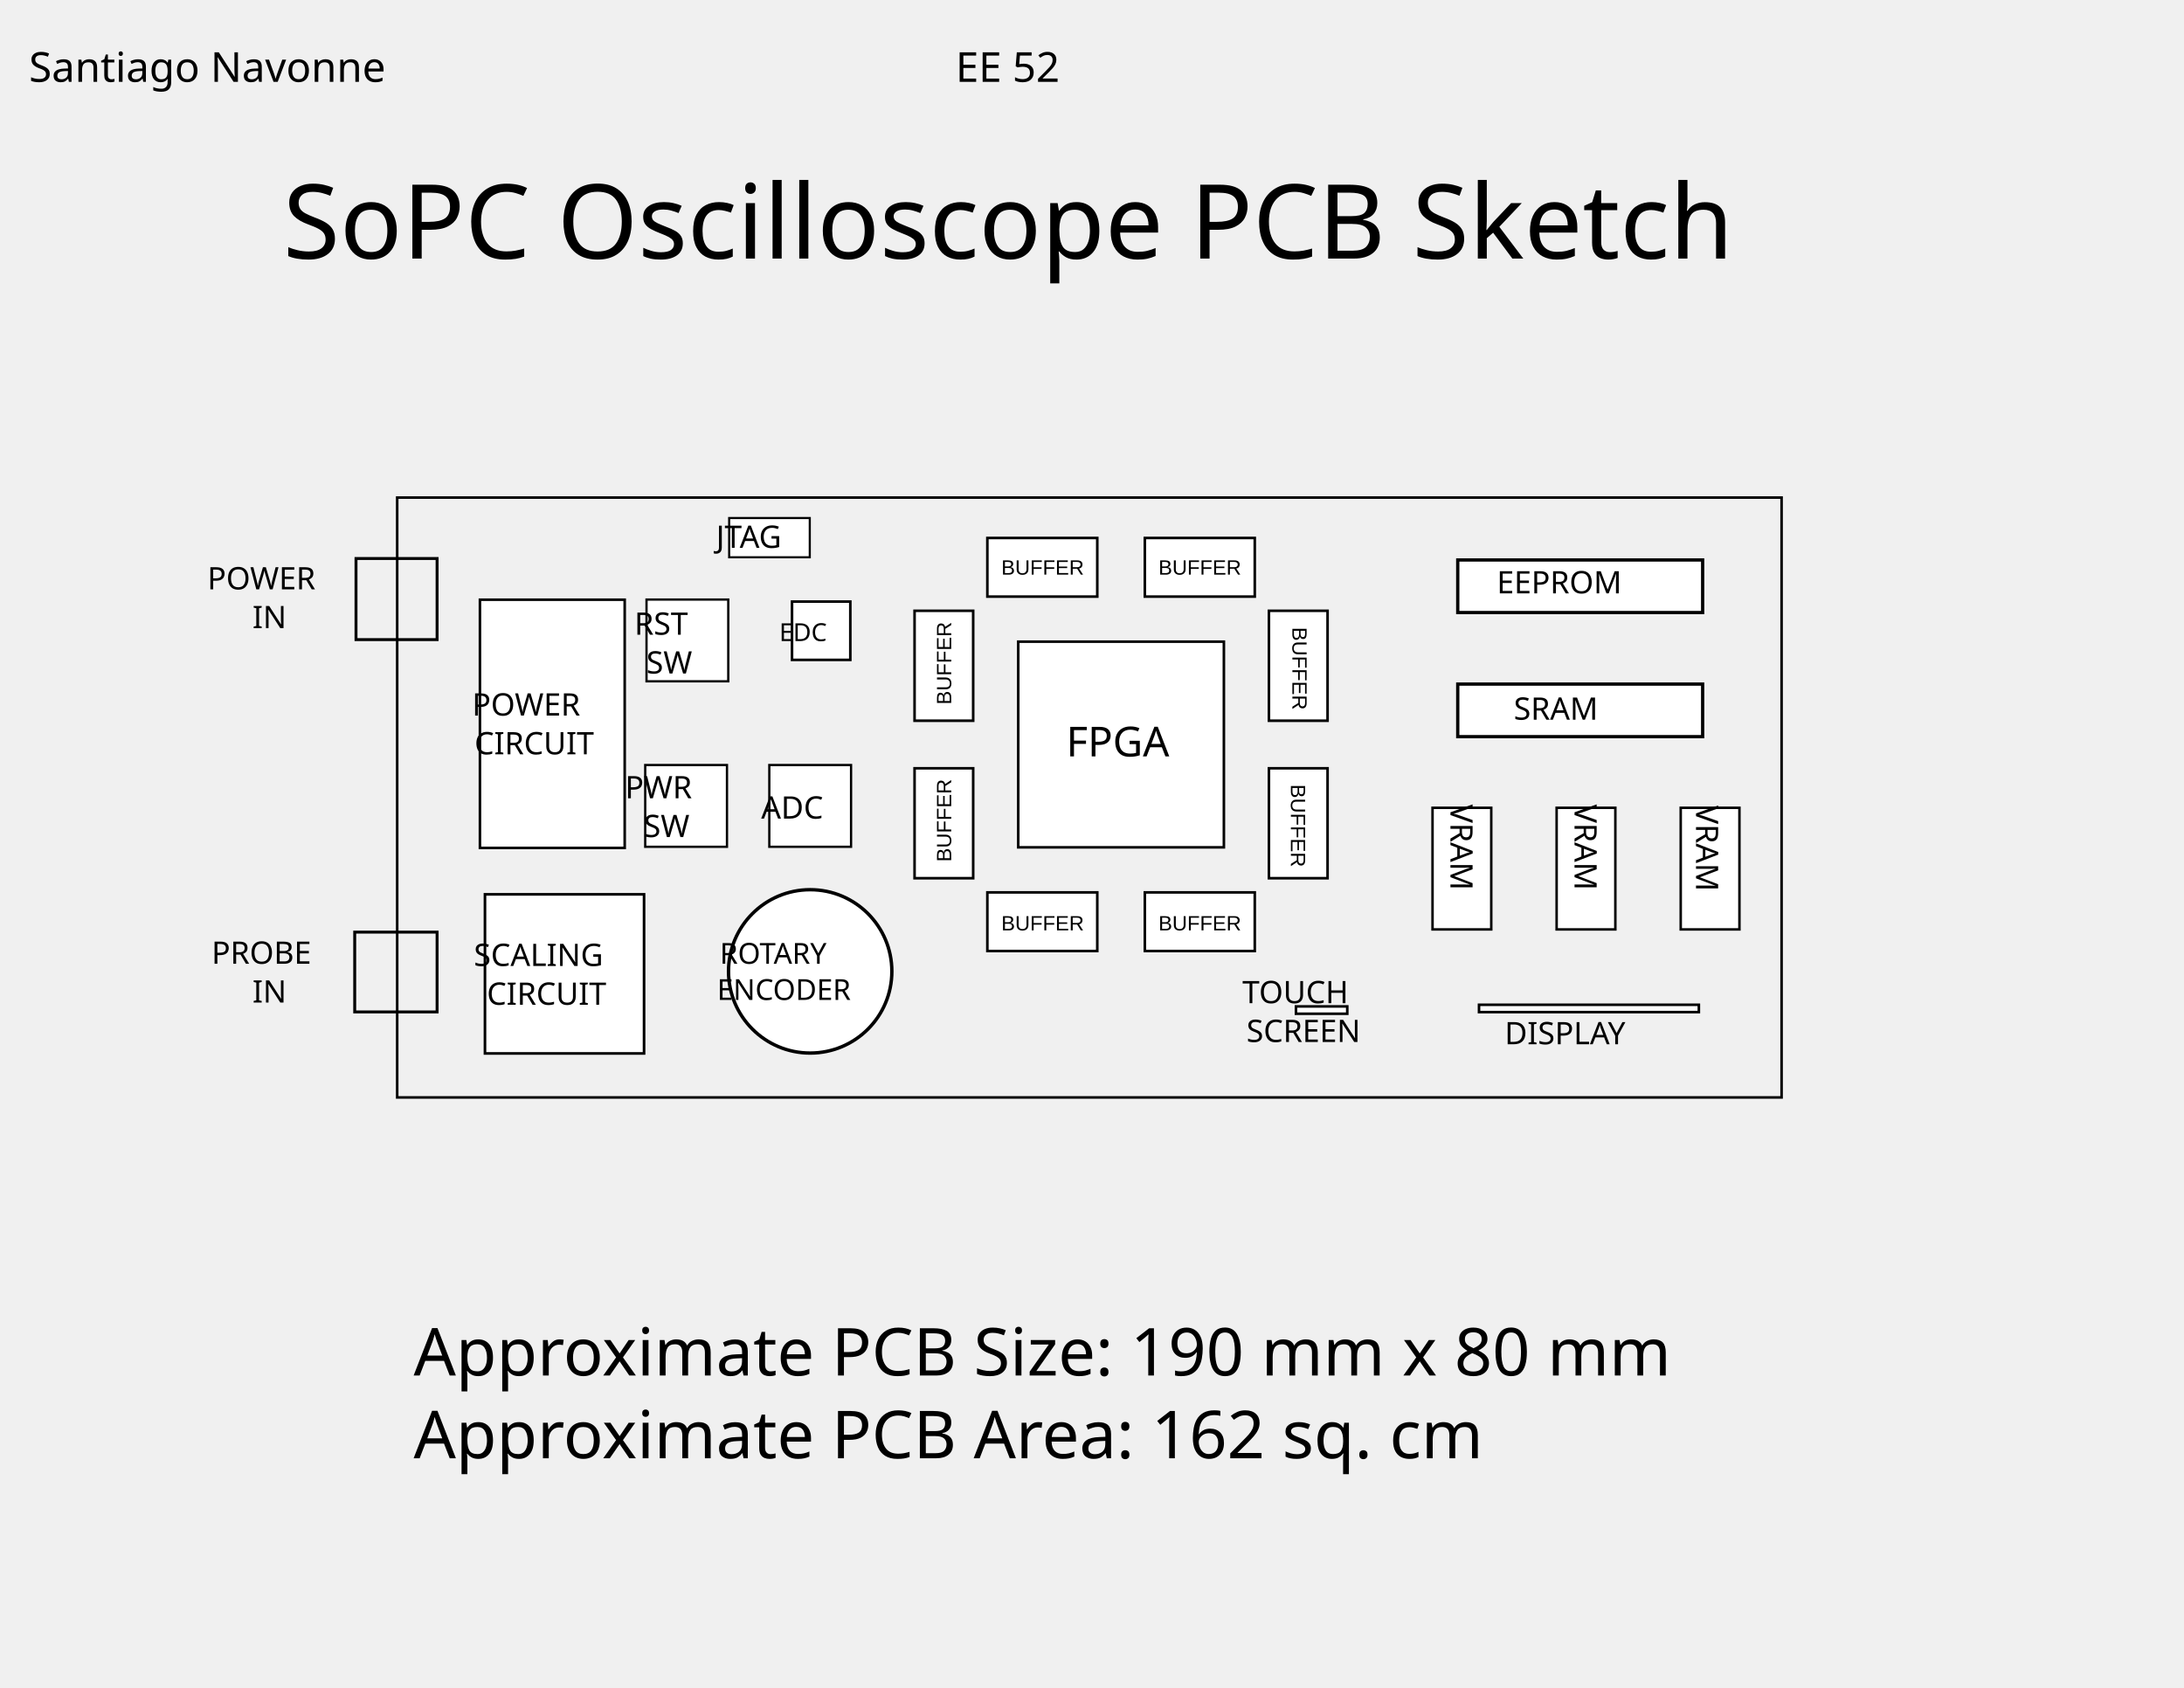
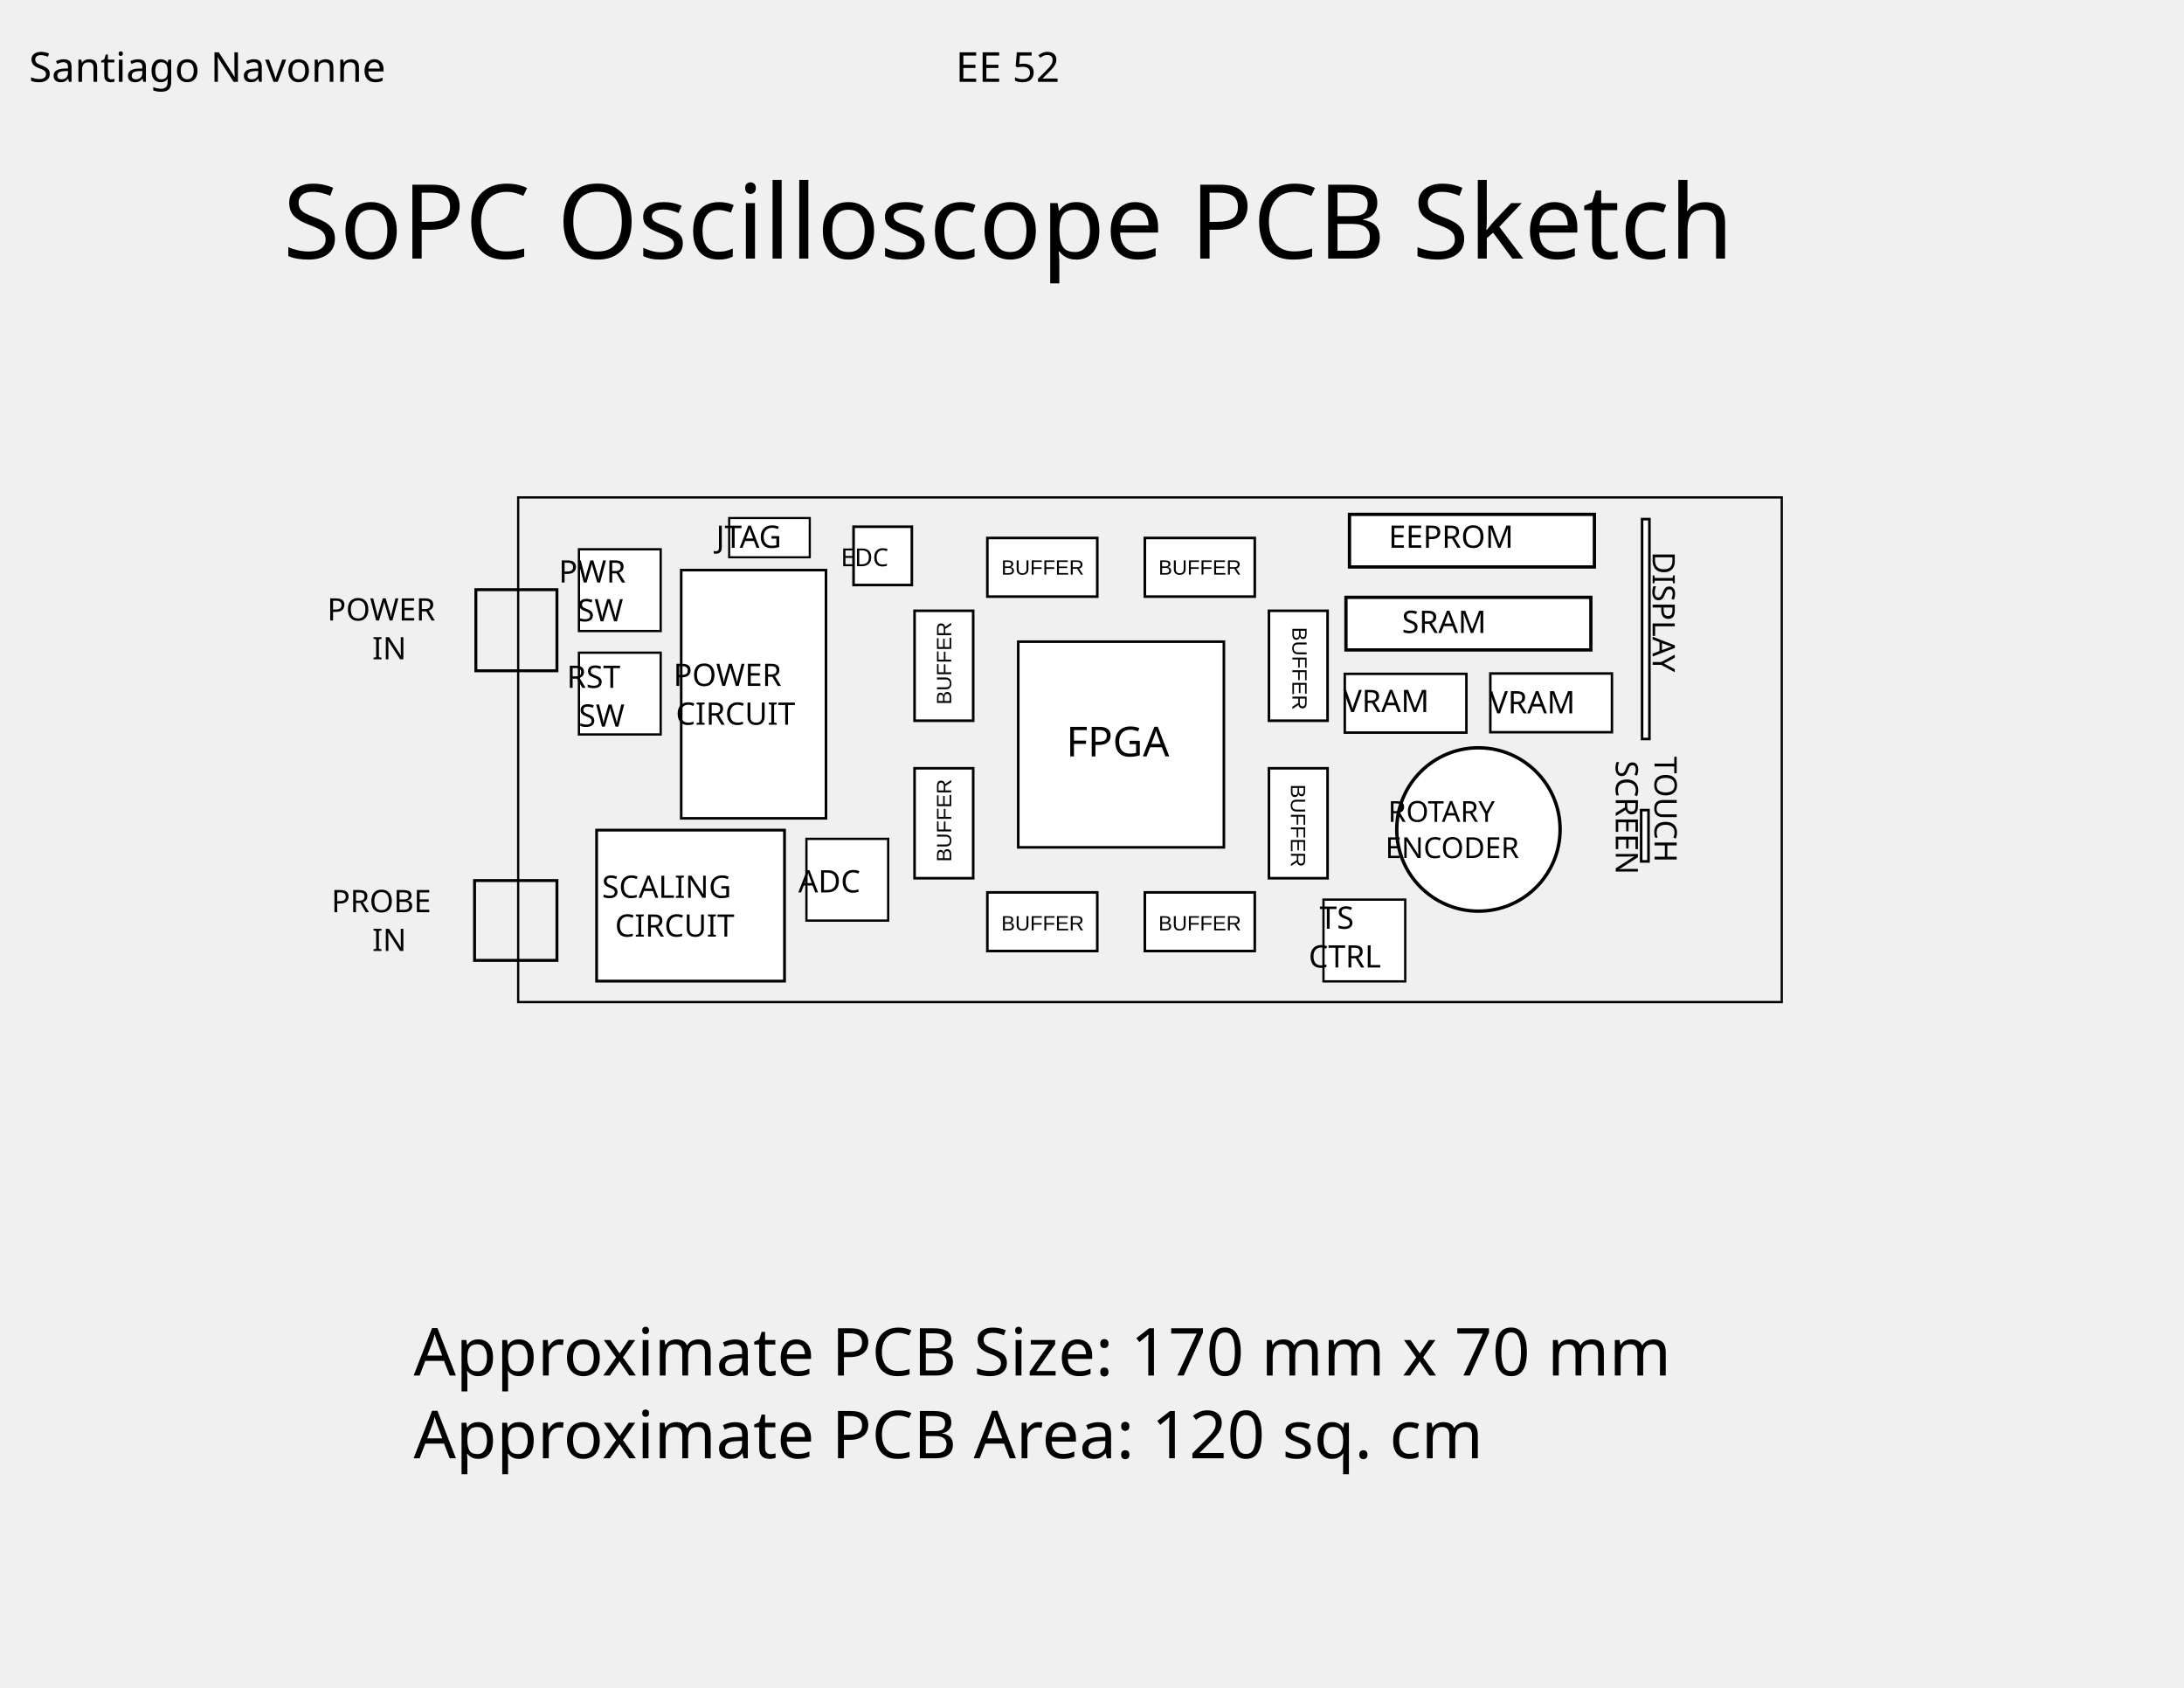
<svg xmlns="http://www.w3.org/2000/svg" width="792pt" height="612pt" id="svg3024" version="1.1">
  <defs id="defs3026" />
  <g id="layer1">
    <rect style="fill:#ffffff;fill-opacity:1;stroke:#000000;stroke-width:1.25;stroke-miterlimit:4;stroke-opacity:1;stroke-dasharray:none" id="rect3805" width="99.436" height="99.436" x="492.333" y="310.215" />
    <rect style="fill:#ffffff;fill-opacity:1;stroke:#000000;stroke-width:1.25;stroke-linejoin:miter;stroke-miterlimit:4;stroke-opacity:1;stroke-dasharray:none" id="rect3807" width="53.15" height="28.346" x="477.402" y="260.087" />
    <rect style="fill:#ffffff;fill-opacity:1;stroke:#000000;stroke-width:1.25;stroke-linejoin:miter;stroke-miterlimit:4;stroke-opacity:1;stroke-dasharray:none" id="rect3807-1" width="53.15" height="28.346" x="553.551" y="260.087" />
    <rect style="fill:#ffffff;fill-opacity:1;stroke:#000000;stroke-width:1.25;stroke-linejoin:miter;stroke-miterlimit:4;stroke-opacity:1;stroke-dasharray:none" id="rect3807-7" width="53.15" height="28.346" x="295.284" y="-641.898" transform="matrix(0,1,-1,0,0,0)" />
    <rect style="fill:#ffffff;fill-opacity:1;stroke:#000000;stroke-width:1.25;stroke-linejoin:miter;stroke-miterlimit:4;stroke-opacity:1;stroke-dasharray:none" id="rect3807-4" width="53.15" height="28.346" x="371.433" y="-641.898" transform="matrix(0,1,-1,0,0,0)" />
    <rect style="fill:#ffffff;fill-opacity:1;stroke:#000000;stroke-width:1.25;stroke-linejoin:miter;stroke-miterlimit:4;stroke-opacity:1;stroke-dasharray:none" id="rect3807-0" width="53.15" height="28.346" x="553.551" y="431.433" />
    <rect style="fill:#ffffff;fill-opacity:1;stroke:#000000;stroke-width:1.25;stroke-linejoin:miter;stroke-miterlimit:4;stroke-opacity:1;stroke-dasharray:none" id="rect3807-9" width="53.15" height="28.346" x="477.402" y="431.433" />
    <rect style="fill:#ffffff;fill-opacity:1;stroke:#000000;stroke-width:1.25;stroke-linejoin:miter;stroke-miterlimit:4;stroke-opacity:1;stroke-dasharray:none" id="rect3807-48" width="53.15" height="28.346" x="-424.583" y="442.205" transform="matrix(0,-1,1,0,0,0)" />
    <rect style="fill:#ffffff;fill-opacity:1;stroke:#000000;stroke-width:1.25;stroke-linejoin:miter;stroke-miterlimit:4;stroke-opacity:1;stroke-dasharray:none" id="rect3807-8" width="53.15" height="28.346" x="-348.433" y="442.205" transform="matrix(0,-1,1,0,0,0)" />
-     <rect style="fill:#ffffff;fill-opacity:1;stroke:#000000;stroke-width:1.098;stroke-linejoin:miter;stroke-miterlimit:4;stroke-opacity:1;stroke-dasharray:none" id="rect3871" width="39.527" height="39.527" x="371.975" y="369.857" />
-     <rect style="fill:#ffffff;fill-opacity:1;stroke:#000000;stroke-width:1.279;stroke-linejoin:miter;stroke-miterlimit:4;stroke-opacity:1;stroke-dasharray:none" id="rect3873-2" width="76.925" height="76.925" x="234.486" y="432.368" />
-     <rect style="fill:#ffffff;fill-opacity:1;stroke:#000000;stroke-width:1.098;stroke-linejoin:miter;stroke-miterlimit:4;stroke-opacity:1;stroke-dasharray:none" id="rect3871-5" width="39.527" height="39.527" x="312.6" y="289.857" />
-     <path style="fill:#ffffff;fill-opacity:1;stroke:#000000;stroke-width:1.25;stroke-linejoin:miter;stroke-miterlimit:4;stroke-opacity:1;stroke-dasharray:none" id="path3925" d="m 280,555 a 30,30 0 1 1 -60,0 30,30 0 1 1 60,0 z" transform="matrix(1.316326,0,0,1.316327,62.65715,-260.9409)" />
+     <rect style="fill:#ffffff;fill-opacity:1;stroke:#000000;stroke-width:1.098;stroke-linejoin:miter;stroke-miterlimit:4;stroke-opacity:1;stroke-dasharray:none" id="rect3871" width="39.527" height="39.527" x="389.924" y="405.549" />
+     <rect style="fill:#ffffff;fill-opacity:1;stroke:#000000;stroke-width:1.354;stroke-linejoin:miter;stroke-miterlimit:4;stroke-opacity:1;stroke-dasharray:none" id="rect3873-2" width="90.85" height="72.997" x="288.473" y="401.326" />
+     <rect style="fill:#ffffff;fill-opacity:1;stroke:#000000;stroke-width:1.098;stroke-linejoin:miter;stroke-miterlimit:4;stroke-opacity:1;stroke-dasharray:none" id="rect3871-5" width="39.527" height="39.527" x="279.924" y="315.549" />
+     <path style="fill:#ffffff;fill-opacity:1;stroke:#000000;stroke-width:1.25;stroke-linejoin:miter;stroke-miterlimit:4;stroke-opacity:1;stroke-dasharray:none" id="path3925" d="m 280,555 a 30,30 0 1 1 -60,0 30,30 0 1 1 60,0 z" transform="matrix(1.316326,0,0,1.316327,385.7631,-329.5449)" />
    <rect style="fill:#ffffff;fill-opacity:1;stroke:#000000;stroke-width:1.024;stroke-linejoin:miter;stroke-miterlimit:4;stroke-opacity:1;stroke-dasharray:none" id="rect3927" width="38.976" height="18.976" x="352.563" y="250.445" />
-     <rect style="fill:#ffffff;fill-opacity:1;stroke:#000000;stroke-width:1.25;stroke-linejoin:miter;stroke-miterlimit:4;stroke-opacity:1;stroke-dasharray:none" id="rect3873-1" width="28.185" height="28.185" x="382.959" y="290.841" />
-     <rect style="fill:#ffffff;fill-opacity:1;stroke:#000000;stroke-width:1.58;stroke-linejoin:miter;stroke-miterlimit:4;stroke-opacity:1;stroke-dasharray:none" id="rect3947" width="118.42" height="25.42" x="704.841" y="270.723" />
-     <rect style="fill:#ffffff;fill-opacity:1;stroke:#000000;stroke-width:1.58;stroke-linejoin:miter;stroke-miterlimit:4;stroke-opacity:1;stroke-dasharray:none" id="rect3947-7" width="118.42" height="25.42" x="704.841" y="330.723" />
-     <rect style="fill:#ffffff;fill-opacity:1;stroke:#000000;stroke-width:1.201;stroke-linejoin:miter;stroke-miterlimit:4;stroke-opacity:1;stroke-dasharray:none" id="rect3978" width="28.395" height="58.799" x="692.652" y="390.534" />
-     <rect style="fill:#ffffff;fill-opacity:1;stroke:#000000;stroke-width:1.201;stroke-linejoin:miter;stroke-miterlimit:4;stroke-opacity:1;stroke-dasharray:none" id="rect3978-1" width="28.395" height="58.799" x="752.652" y="390.534" />
-     <rect style="fill:#ffffff;fill-opacity:1;stroke:#000000;stroke-width:1.201;stroke-linejoin:miter;stroke-miterlimit:4;stroke-opacity:1;stroke-dasharray:none" id="rect3978-15" width="28.395" height="58.799" x="812.652" y="390.534" />
-     <rect style="fill:#ffffff;fill-opacity:1;stroke:#000000;stroke-width:1.25;stroke-linejoin:miter;stroke-miterlimit:4;stroke-opacity:1;stroke-dasharray:none" id="rect4019" width="106.299" height="3.543" x="715.127" y="485.765" />
-     <rect style="fill:#ffffff;fill-opacity:1;stroke:#000000;stroke-width:1.25;stroke-linejoin:miter;stroke-miterlimit:4;stroke-opacity:1;stroke-dasharray:none" id="rect4021" width="24.803" height="3.543" x="626.623" y="486.558" />
-     <rect style="fill:#ffffff;fill-opacity:1;stroke:#000000;stroke-width:1.098;stroke-linejoin:miter;stroke-miterlimit:4;stroke-opacity:1;stroke-dasharray:none" id="rect3871-5-2" width="39.527" height="39.527" x="311.975" y="369.857" />
+     <rect style="fill:#ffffff;fill-opacity:1;stroke:#000000;stroke-width:1.25;stroke-linejoin:miter;stroke-miterlimit:4;stroke-opacity:1;stroke-dasharray:none" id="rect3873-1" width="28.185" height="28.185" x="412.708" y="254.644" />
+     <rect style="fill:#ffffff;fill-opacity:1;stroke:#000000;stroke-width:1.58;stroke-linejoin:miter;stroke-miterlimit:4;stroke-opacity:1;stroke-dasharray:none" id="rect3947" width="118.42" height="25.42" x="652.493" y="248.679" />
+     <rect style="fill:#ffffff;fill-opacity:1;stroke:#000000;stroke-width:1.58;stroke-linejoin:miter;stroke-miterlimit:4;stroke-opacity:1;stroke-dasharray:none" id="rect3947-7" width="118.42" height="25.42" x="650.79" y="288.79" />
+     <rect style="fill:#ffffff;fill-opacity:1;stroke:#000000;stroke-width:1.201;stroke-linejoin:miter;stroke-miterlimit:4;stroke-opacity:1;stroke-dasharray:none" id="rect3978" width="28.395" height="58.799" x="-354.178" y="650.225" transform="matrix(0,-1,1,0,0,0)" />
+     <rect style="fill:#ffffff;fill-opacity:1;stroke:#000000;stroke-width:1.201;stroke-linejoin:miter;stroke-miterlimit:4;stroke-opacity:1;stroke-dasharray:none" id="rect3978-1" width="28.395" height="58.799" x="-353.996" y="720.601" transform="matrix(0,-1,1,0,0,0)" />
+     <rect style="fill:#ffffff;fill-opacity:1;stroke:#000000;stroke-width:1.25;stroke-linejoin:miter;stroke-miterlimit:4;stroke-opacity:1;stroke-dasharray:none" id="rect4019" width="106.299" height="3.543" x="250.971" y="-797.515" transform="matrix(0,1,-1,0,0,0)" />
+     <rect style="fill:#ffffff;fill-opacity:1;stroke:#000000;stroke-width:1.25;stroke-linejoin:miter;stroke-miterlimit:4;stroke-opacity:1;stroke-dasharray:none" id="rect4021" width="24.803" height="3.543" x="391.644" y="-797.076" transform="matrix(0,1,-1,0,0,0)" />
+     <rect style="fill:#ffffff;fill-opacity:1;stroke:#000000;stroke-width:1.098;stroke-linejoin:miter;stroke-miterlimit:4;stroke-opacity:1;stroke-dasharray:none" id="rect3871-5-2" width="39.527" height="39.527" x="279.924" y="265.549" />
    <text xml:space="preserve" style="font-size:20px;font-style:normal;font-weight:normal;line-height:125%;letter-spacing:0px;word-spacing:0px;fill:#000000;fill-opacity:1;stroke:none;font-family:Sans" x="515.549" y="365.689" id="text4041">
      <tspan id="tspan4043" x="515.549" y="365.689">FPGA</tspan>
    </text>
    <text xml:space="preserve" style="font-size:20px;font-style:normal;font-weight:normal;line-height:125%;letter-spacing:0px;word-spacing:0px;fill:#000000;fill-opacity:1;stroke:none;font-family:Sans" x="484.144" y="277.811" id="text4045">
      <tspan id="tspan4047" x="484.144" y="277.811" style="font-size:10px;font-style:normal;font-variant:normal;font-weight:normal;font-stretch:normal;font-family:Arial;-inkscape-font-specification:Arial">BUFFER</tspan>
    </text>
    <text xml:space="preserve" style="font-size:20px;font-style:normal;font-weight:normal;line-height:125%;letter-spacing:0px;word-spacing:0px;fill:#000000;fill-opacity:1;stroke:none;font-family:Sans" x="560.144" y="277.811" id="text4045-7">
      <tspan id="tspan4047-6" x="560.144" y="277.811" style="font-size:10px;font-style:normal;font-variant:normal;font-weight:normal;font-stretch:normal;font-family:Arial;-inkscape-font-specification:Arial">BUFFER</tspan>
    </text>
    <text xml:space="preserve" style="font-size:20px;font-style:normal;font-weight:normal;line-height:125%;letter-spacing:0px;word-spacing:0px;fill:#000000;fill-opacity:1;stroke:none;font-family:Sans" x="484.144" y="449.811" id="text4045-1">
      <tspan id="tspan4047-4" x="484.144" y="449.811" style="font-size:10px;font-style:normal;font-variant:normal;font-weight:normal;font-stretch:normal;font-family:Arial;-inkscape-font-specification:Arial">BUFFER</tspan>
    </text>
    <text xml:space="preserve" style="font-size:20px;font-style:normal;font-weight:normal;line-height:125%;letter-spacing:0px;word-spacing:0px;fill:#000000;fill-opacity:1;stroke:none;font-family:Sans" x="560.144" y="449.811" id="text4045-2">
      <tspan id="tspan4047-3" x="560.144" y="449.811" style="font-size:10px;font-style:normal;font-variant:normal;font-weight:normal;font-stretch:normal;font-family:Arial;-inkscape-font-specification:Arial">BUFFER</tspan>
    </text>
    <text xml:space="preserve" style="font-size:20px;font-style:normal;font-weight:normal;line-height:125%;letter-spacing:0px;word-spacing:0px;fill:#000000;fill-opacity:1;stroke:none;font-family:Sans" x="303.201" y="-624.893" id="text4045-22" transform="matrix(0,1,-1,0,0,0)">
      <tspan id="tspan4047-1" x="303.201" y="-624.893" style="font-size:10px;font-style:normal;font-variant:normal;font-weight:normal;font-stretch:normal;font-family:Arial;-inkscape-font-specification:Arial">BUFFER</tspan>
    </text>
    <text xml:space="preserve" style="font-size:20px;font-style:normal;font-weight:normal;line-height:125%;letter-spacing:0px;word-spacing:0px;fill:#000000;fill-opacity:1;stroke:none;font-family:Sans" x="379.201" y="-624.173" id="text4045-22-6" transform="matrix(0,1,-1,0,0,0)">
      <tspan id="tspan4047-1-8" x="379.201" y="-624.173" style="font-size:10px;font-style:normal;font-variant:normal;font-weight:normal;font-stretch:normal;font-family:Arial;-inkscape-font-specification:Arial">BUFFER</tspan>
    </text>
    <text xml:space="preserve" style="font-size:20px;font-style:normal;font-weight:normal;line-height:125%;letter-spacing:0px;word-spacing:0px;fill:#000000;fill-opacity:1;stroke:none;font-family:Sans" x="-416.666" y="459.929" id="text4045-5" transform="matrix(0,-1,1,0,0,0)">
      <tspan id="tspan4047-7" x="-416.666" y="459.929" style="font-size:10px;font-style:normal;font-variant:normal;font-weight:normal;font-stretch:normal;font-family:Arial;-inkscape-font-specification:Arial">BUFFER</tspan>
    </text>
    <text xml:space="preserve" style="font-size:20px;font-style:normal;font-weight:normal;line-height:125%;letter-spacing:0px;word-spacing:0px;fill:#000000;fill-opacity:1;stroke:none;font-family:Sans" x="-340.666" y="459.929" id="text4045-5-6" transform="matrix(0,-1,1,0,0,0)">
      <tspan id="tspan4047-7-1" x="-340.666" y="459.929" style="font-size:10px;font-style:normal;font-variant:normal;font-weight:normal;font-stretch:normal;font-family:Arial;-inkscape-font-specification:Arial">BUFFER</tspan>
    </text>
-     <text xml:space="preserve" style="font-size:20px;font-style:normal;font-weight:normal;text-align:center;line-height:125%;letter-spacing:0px;word-spacing:0px;text-anchor:middle;fill:#000000;fill-opacity:1;stroke:none;font-family:Sans" x="392.051" y="465.933" id="text4160">
-       <tspan id="tspan4162" x="392.051" y="465.933" style="font-size:14px">ROTARY</tspan>
-       <tspan x="392.051" y="483.433" id="tspan4164" style="font-size:14px">ENCODER</tspan>
+     <text xml:space="preserve" style="font-size:20px;font-style:normal;font-weight:normal;text-align:center;line-height:125%;letter-spacing:0px;word-spacing:0px;text-anchor:middle;fill:#000000;fill-opacity:1;stroke:none;font-family:Sans" x="715.157" y="397.329" id="text4160">
+       <tspan id="tspan4162" x="715.157" y="397.329" style="font-size:14px">ROTARY</tspan>
+       <tspan x="715.157" y="414.829" id="tspan4164" style="font-size:14px">ENCODER</tspan>
    </text>
-     <text xml:space="preserve" style="font-size:15px;font-style:normal;font-weight:normal;text-align:center;line-height:125%;letter-spacing:0px;word-spacing:0px;text-anchor:middle;fill:#000000;fill-opacity:1;stroke:none;font-family:Sans" x="332.051" y="385.933" id="text4166">
-       <tspan id="tspan4168" x="332.051" y="385.933">PWR</tspan>
-       <tspan x="332.051" y="404.683" id="tspan4170">SW</tspan>
+     <text xml:space="preserve" style="font-size:15px;font-style:normal;font-weight:normal;text-align:center;line-height:125%;letter-spacing:0px;word-spacing:0px;text-anchor:middle;fill:#000000;fill-opacity:1;stroke:none;font-family:Sans" x="300" y="281.625" id="text4166">
+       <tspan id="tspan4168" x="300" y="281.625">PWR</tspan>
+       <tspan x="300" y="300.375" id="tspan4170">SW</tspan>
    </text>
-     <text xml:space="preserve" style="font-size:15px;font-style:normal;font-weight:normal;text-align:center;line-height:125%;letter-spacing:0px;word-spacing:0px;text-anchor:middle;fill:#000000;fill-opacity:1;stroke:none;font-family:Sans" x="333.344" y="306.854" id="text4172">
-       <tspan x="333.344" y="306.854" id="tspan4176">RST</tspan>
-       <tspan x="333.344" y="325.604" id="tspan4180">SW</tspan>
+     <text xml:space="preserve" style="font-size:15px;font-style:normal;font-weight:normal;text-align:center;line-height:125%;letter-spacing:0px;word-spacing:0px;text-anchor:middle;fill:#000000;fill-opacity:1;stroke:none;font-family:Sans" x="300.668" y="332.545" id="text4172">
+       <tspan x="300.668" y="332.545" id="tspan4176">RST</tspan>
+       <tspan x="300.668" y="351.295" id="tspan4180">SW</tspan>
    </text>
    <text xml:space="preserve" style="font-size:15px;font-style:normal;font-weight:normal;text-align:center;line-height:125%;letter-spacing:0px;word-spacing:0px;text-anchor:middle;fill:#000000;fill-opacity:1;stroke:none;font-family:Sans" x="371.807" y="264.854" id="text4182">
      <tspan id="tspan4184" x="371.807" y="264.854">JTAG</tspan>
    </text>
-     <text xml:space="preserve" style="font-size:15px;font-style:normal;font-weight:normal;text-align:center;line-height:125%;letter-spacing:0px;word-spacing:0px;text-anchor:middle;fill:#000000;fill-opacity:1;stroke:none;font-family:Sans" x="398.051" y="309.933" id="text4186">
-       <tspan id="tspan4188" x="398.051" y="309.933" style="font-size:12px">EDC</tspan>
+     <text xml:space="preserve" style="font-size:15px;font-style:normal;font-weight:normal;text-align:center;line-height:125%;letter-spacing:0px;word-spacing:0px;text-anchor:middle;fill:#000000;fill-opacity:1;stroke:none;font-family:Sans" x="427.801" y="273.736" id="text4186">
+       <tspan id="tspan4188" x="427.801" y="273.736" style="font-size:12px">EDC</tspan>
    </text>
-     <text xml:space="preserve" style="font-size:15px;font-style:normal;font-weight:normal;text-align:center;line-height:125%;letter-spacing:0px;word-spacing:0px;text-anchor:middle;fill:#000000;fill-opacity:1;stroke:none;font-family:Sans" x="762.051" y="347.933" id="text4190">
-       <tspan id="tspan4192" x="762.051" y="347.933">SRAM</tspan>
+     <text xml:space="preserve" style="font-size:15px;font-style:normal;font-weight:normal;text-align:center;line-height:125%;letter-spacing:0px;word-spacing:0px;text-anchor:middle;fill:#000000;fill-opacity:1;stroke:none;font-family:Sans" x="708" y="306" id="text4190">
+       <tspan id="tspan4192" x="708" y="306">SRAM</tspan>
    </text>
-     <text xml:space="preserve" style="font-size:15px;font-style:normal;font-weight:normal;text-align:center;line-height:125%;letter-spacing:0px;word-spacing:0px;text-anchor:middle;fill:#000000;fill-opacity:1;stroke:none;font-family:Sans" x="763.696" y="286.861" id="text4194">
-       <tspan id="tspan4196" x="763.696" y="286.861">EEPROM</tspan>
+     <text xml:space="preserve" style="font-size:15px;font-style:normal;font-weight:normal;text-align:center;line-height:125%;letter-spacing:0px;word-spacing:0px;text-anchor:middle;fill:#000000;fill-opacity:1;stroke:none;font-family:Sans" x="711.348" y="264.817" id="text4194">
+       <tspan id="tspan4196" x="711.348" y="264.817">EEPROM</tspan>
    </text>
-     <text xml:space="preserve" style="font-size:15px;font-style:normal;font-weight:normal;text-align:center;line-height:125%;letter-spacing:0px;word-spacing:0px;text-anchor:middle;fill:#000000;fill-opacity:1;stroke:none;font-family:Sans" x="419.389" y="-701.314" id="text4198" transform="matrix(0,1,-1,0,0,0)">
-       <tspan id="tspan4200" x="419.389" y="-701.314">VRAM</tspan>
+     <text xml:space="preserve" style="font-size:15px;font-style:normal;font-weight:normal;text-align:center;line-height:125%;letter-spacing:0px;word-spacing:0px;text-anchor:middle;fill:#000000;fill-opacity:1;stroke:none;font-family:Sans" x="680" y="344.263" id="text4198">
+       <tspan id="tspan4200" x="680" y="344.263">VRAM</tspan>
    </text>
-     <text xml:space="preserve" style="font-size:15px;font-style:normal;font-weight:normal;text-align:center;line-height:125%;letter-spacing:0px;word-spacing:0px;text-anchor:middle;fill:#000000;fill-opacity:1;stroke:none;font-family:Sans" x="419.389" y="-761.314" id="text4198-8" transform="matrix(0,1,-1,0,0,0)">
-       <tspan id="tspan4200-9" x="419.389" y="-761.314">VRAM</tspan>
+     <text xml:space="preserve" style="font-size:15px;font-style:normal;font-weight:normal;text-align:center;line-height:125%;letter-spacing:0px;word-spacing:0px;text-anchor:middle;fill:#000000;fill-opacity:1;stroke:none;font-family:Sans" x="750.606" y="344.865" id="text4198-8">
+       <tspan id="tspan4200-9" x="750.606" y="344.865">VRAM</tspan>
    </text>
-     <text xml:space="preserve" style="font-size:15px;font-style:normal;font-weight:normal;text-align:center;line-height:125%;letter-spacing:0px;word-spacing:0px;text-anchor:middle;fill:#000000;fill-opacity:1;stroke:none;font-family:Sans" x="419.933" y="-820.051" id="text4198-2" transform="matrix(0,1,-1,0,0,0)">
-       <tspan id="tspan4200-7" x="419.933" y="-820.051">VRAM</tspan>
+     <text xml:space="preserve" style="font-size:15px;font-style:normal;font-weight:normal;text-align:center;line-height:125%;letter-spacing:0px;word-spacing:0px;text-anchor:middle;fill:#000000;fill-opacity:1;stroke:none;font-family:Sans" x="405" y="-800" id="text4232" transform="matrix(0,1,-1,0,0,0)">
+       <tspan id="tspan4234" x="405" y="-800">TOUCH</tspan>
+       <tspan x="405" y="-781.25" id="tspan4236">SCREEN</tspan>
    </text>
-     <text xml:space="preserve" style="font-size:15px;font-style:normal;font-weight:normal;text-align:center;line-height:125%;letter-spacing:0px;word-spacing:0px;text-anchor:middle;fill:#000000;fill-opacity:1;stroke:none;font-family:Sans" x="640" y="485" id="text4232">
-       <tspan id="tspan4234" x="640" y="485">TOUCH</tspan>
-       <tspan x="640" y="503.75" id="tspan4236">SCREEN</tspan>
+     <text xml:space="preserve" style="font-size:15px;font-style:normal;font-weight:normal;text-align:center;line-height:125%;letter-spacing:0px;word-spacing:0px;text-anchor:middle;fill:#000000;fill-opacity:1;stroke:none;font-family:Sans" x="305.557" y="-799.08" id="text4238" transform="matrix(0,1,-1,0,0,0)">
+       <tspan id="tspan4240" x="305.557" y="-799.08">DISPLAY</tspan>
    </text>
-     <text xml:space="preserve" style="font-size:15px;font-style:normal;font-weight:normal;text-align:center;line-height:125%;letter-spacing:0px;word-spacing:0px;text-anchor:middle;fill:#000000;fill-opacity:1;stroke:none;font-family:Sans" x="766.469" y="504.854" id="text4238">
-       <tspan id="tspan4240" x="766.469" y="504.854">DISPLAY</tspan>
+     <text xml:space="preserve" style="font-size:15px;font-style:normal;font-weight:normal;text-align:center;line-height:125%;letter-spacing:0px;word-spacing:0px;text-anchor:middle;fill:#000000;fill-opacity:1;stroke:none;font-family:Sans" x="410.751" y="431.442" id="text4242">
+       <tspan id="tspan4244" x="410.751" y="431.442">ADC</tspan>
    </text>
-     <text xml:space="preserve" style="font-size:15px;font-style:normal;font-weight:normal;text-align:center;line-height:125%;letter-spacing:0px;word-spacing:0px;text-anchor:middle;fill:#000000;fill-opacity:1;stroke:none;font-family:Sans" x="392.802" y="395.75" id="text4242">
-       <tspan id="tspan4244" x="392.802" y="395.75">ADC</tspan>
+     <rect style="fill:#ffffff;fill-opacity:1;stroke:#000000;stroke-width:1.25;stroke-linejoin:miter;stroke-miterlimit:4;stroke-opacity:1;stroke-dasharray:none" id="rect4246" width="70" height="120" x="329.375" y="275.625" />
+     <text xml:space="preserve" style="font-size:15px;font-style:normal;font-weight:normal;text-align:center;line-height:125%;letter-spacing:0px;word-spacing:0px;text-anchor:middle;fill:#000000;fill-opacity:1;stroke:none;font-family:Sans" x="365.375" y="331.625" id="text4248">
+       <tspan id="tspan4250" x="365.375" y="331.625">POWER</tspan>
+       <tspan x="365.375" y="350.375" id="tspan4252">CIRCUIT</tspan>
    </text>
-     <rect style="fill:#ffffff;fill-opacity:1;stroke:#000000;stroke-width:1.25;stroke-linejoin:miter;stroke-miterlimit:4;stroke-opacity:1;stroke-dasharray:none" id="rect4246" width="70" height="120" x="232.051" y="289.933" />
-     <text xml:space="preserve" style="font-size:15px;font-style:normal;font-weight:normal;text-align:center;line-height:125%;letter-spacing:0px;word-spacing:0px;text-anchor:middle;fill:#000000;fill-opacity:1;stroke:none;font-family:Sans" x="268.051" y="345.933" id="text4248">
-       <tspan id="tspan4250" x="268.051" y="345.933">POWER</tspan>
-       <tspan x="268.051" y="364.683" id="tspan4252">CIRCUIT</tspan>
+     <text xml:space="preserve" style="font-size:15px;font-style:normal;font-weight:normal;text-align:center;line-height:125%;letter-spacing:0px;word-spacing:0px;text-anchor:middle;fill:#000000;fill-opacity:1;stroke:none;font-family:Sans" x="335.986" y="434.067" id="text4254">
+       <tspan x="335.986" y="434.067" id="tspan4258">SCALING</tspan>
+       <tspan x="335.986" y="452.817" id="tspan4262">CIRCUIT</tspan>
    </text>
-     <text xml:space="preserve" style="font-size:15px;font-style:normal;font-weight:normal;text-align:center;line-height:125%;letter-spacing:0px;word-spacing:0px;text-anchor:middle;fill:#000000;fill-opacity:1;stroke:none;font-family:Sans" x="274.037" y="467" id="text4254">
-       <tspan x="274.037" y="467" id="tspan4258">SCALING</tspan>
-       <tspan x="274.037" y="485.75" id="tspan4262">CIRCUIT</tspan>
+     <rect style="fill:none;stroke:#000000;stroke-width:1.087;stroke-linejoin:miter;stroke-miterlimit:4;stroke-opacity:1;stroke-dasharray:none" id="rect4264" width="610.964" height="243.98" x="250.543" y="240.476" />
+     <rect style="fill:none;stroke:#000000;stroke-width:1.415;stroke-linejoin:miter;stroke-miterlimit:4;stroke-opacity:1;stroke-dasharray:none" id="rect4266" width="39.21" height="39.21" x="230.082" y="285.082" />
+     <rect style="fill:none;stroke:#000000;stroke-width:1.415;stroke-linejoin:miter;stroke-miterlimit:4;stroke-opacity:1;stroke-dasharray:none" id="rect4266-9" width="39.835" height="38.585" x="229.457" y="425.707" />
+     <text xml:space="preserve" style="font-size:15px;font-style:normal;font-weight:normal;text-align:center;line-height:125%;letter-spacing:0px;word-spacing:0px;text-anchor:middle;fill:#000000;fill-opacity:1;stroke:none;font-family:Sans" x="198" y="441" id="text4286">
+       <tspan x="198" y="441" id="tspan4290" style="font-size:15px">PROBE</tspan>
+       <tspan x="198" y="459.75" style="font-size:15px" id="tspan4300">IN</tspan>
    </text>
-     <rect style="fill:none;stroke:#000000;stroke-width:1.24;stroke-linejoin:miter;stroke-miterlimit:4;stroke-opacity:1;stroke-dasharray:none" id="rect4264" width="669.385" height="290.01" x="192.046" y="240.553" />
-     <rect style="fill:none;stroke:#000000;stroke-width:1.415;stroke-linejoin:miter;stroke-miterlimit:4;stroke-opacity:1;stroke-dasharray:none" id="rect4266" width="39.21" height="39.21" x="172.134" y="270.016" />
-     <rect style="fill:none;stroke:#000000;stroke-width:1.415;stroke-linejoin:miter;stroke-miterlimit:4;stroke-opacity:1;stroke-dasharray:none" id="rect4266-9" width="39.835" height="38.585" x="171.509" y="450.64" />
-     <text xml:space="preserve" style="font-size:15px;font-style:normal;font-weight:normal;text-align:center;line-height:125%;letter-spacing:0px;word-spacing:0px;text-anchor:middle;fill:#000000;fill-opacity:1;stroke:none;font-family:Sans" x="140.051" y="465.933" id="text4286">
-       <tspan x="140.051" y="465.933" id="tspan4290" style="font-size:15px">PROBE</tspan>
-       <tspan x="140.051" y="484.683" style="font-size:15px" id="tspan4300">IN</tspan>
-     </text>
-     <text xml:space="preserve" style="font-size:15px;font-style:normal;font-weight:normal;text-align:center;line-height:125%;letter-spacing:0px;word-spacing:0px;text-anchor:middle;fill:#000000;fill-opacity:1;stroke:none;font-family:Sans" x="140.051" y="284.933" id="text4294">
-       <tspan id="tspan4296" x="140.051" y="284.933">POWER</tspan>
-       <tspan x="140.051" y="303.683" id="tspan4298">IN</tspan>
+     <text xml:space="preserve" style="font-size:15px;font-style:normal;font-weight:normal;text-align:center;line-height:125%;letter-spacing:0px;word-spacing:0px;text-anchor:middle;fill:#000000;fill-opacity:1;stroke:none;font-family:Sans" x="198" y="300" id="text4294">
+       <tspan id="tspan4296" x="198" y="300">POWER</tspan>
+       <tspan x="198" y="318.75" id="tspan4298">IN</tspan>
    </text>
    <text xml:space="preserve" style="font-size:50px;font-style:normal;font-weight:normal;text-align:center;line-height:125%;letter-spacing:0px;word-spacing:0px;text-anchor:middle;fill:#000000;fill-opacity:1;stroke:none;font-family:Sans" x="520" y="125" id="text4302">
      <tspan id="tspan4304" x="520" y="125">SoPC Oscilloscope PCB Sketch</tspan>
    </text>
    <text xml:space="preserve" style="font-size:50px;font-style:normal;font-weight:normal;text-align:start;line-height:125%;letter-spacing:0px;word-spacing:0px;text-anchor:start;fill:#000000;fill-opacity:1;stroke:none;font-family:Sans" x="200" y="665" id="text4306">
-       <tspan id="tspan4308" x="200" y="665" style="font-size:32px;text-align:start;text-anchor:start">Approximate PCB Size: 190 mm x 80 mm</tspan>
-       <tspan x="200" y="705" id="tspan4310" style="font-size:32px;text-align:start;text-anchor:start">Approximate PCB Area: 162 sq. cm</tspan>
+       <tspan id="tspan4308" x="200" y="665" style="font-size:32px;text-align:start;text-anchor:start">Approximate PCB Size: 170 mm x 70 mm</tspan>
+       <tspan x="200" y="705" id="tspan4310" style="font-size:32px;text-align:start;text-anchor:start">Approximate PCB Area: 120 sq. cm</tspan>
    </text>
    <text xml:space="preserve" style="font-size:50px;font-style:normal;font-weight:normal;text-align:center;line-height:125%;letter-spacing:0px;word-spacing:0px;text-anchor:middle;fill:#000000;fill-opacity:1;stroke:none;font-family:Sans" x="295.703" y="39.561" id="text4312">
      <tspan id="tspan4314" x="295.703" y="39.561" style="font-size:20px">Santiago Navonne                                                     EE 52</tspan>
    </text>
+     <rect style="fill:#ffffff;fill-opacity:1;stroke:#000000;stroke-width:1.098;stroke-linejoin:miter;stroke-miterlimit:4;stroke-opacity:1;stroke-dasharray:none" id="rect3871-1" width="39.527" height="39.527" x="639.924" y="434.924" />
+     <text xml:space="preserve" style="font-size:15px;font-style:normal;font-weight:normal;text-align:center;line-height:125%;letter-spacing:0px;word-spacing:0px;text-anchor:middle;fill:#000000;fill-opacity:1;stroke:none;font-family:Sans" x="660" y="449" id="text4242-7">
+       <tspan id="tspan4244-4" x="660" y="449">TS</tspan>
+       <tspan x="660" y="467.75" id="tspan3101">CTRL</tspan>
+     </text>
  </g>
</svg>
